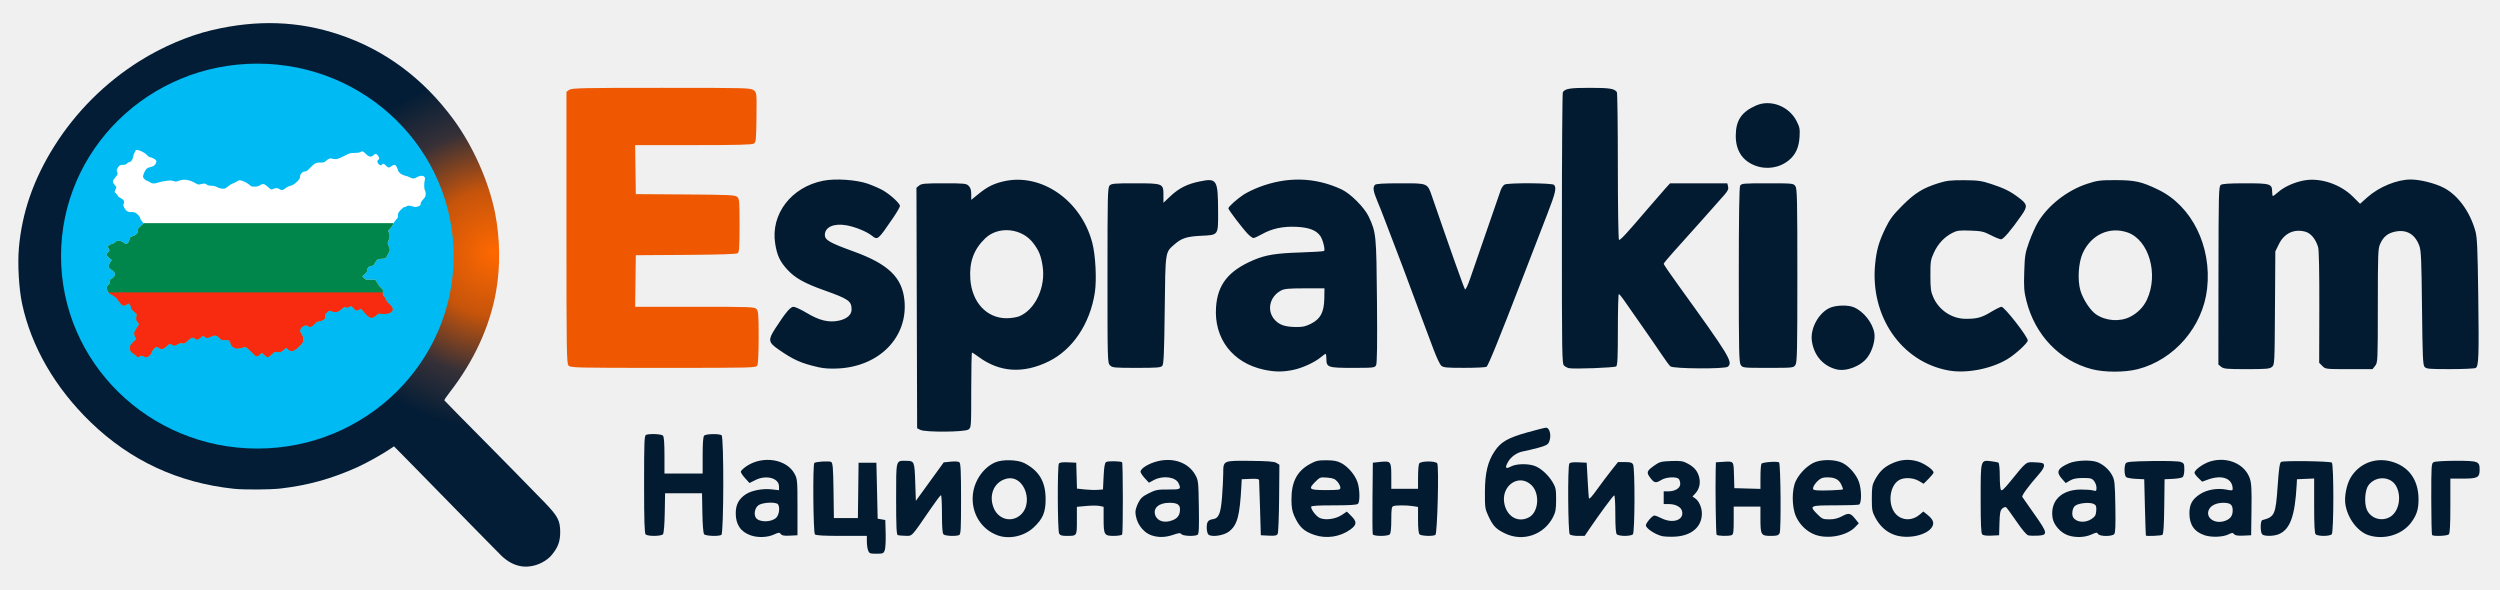
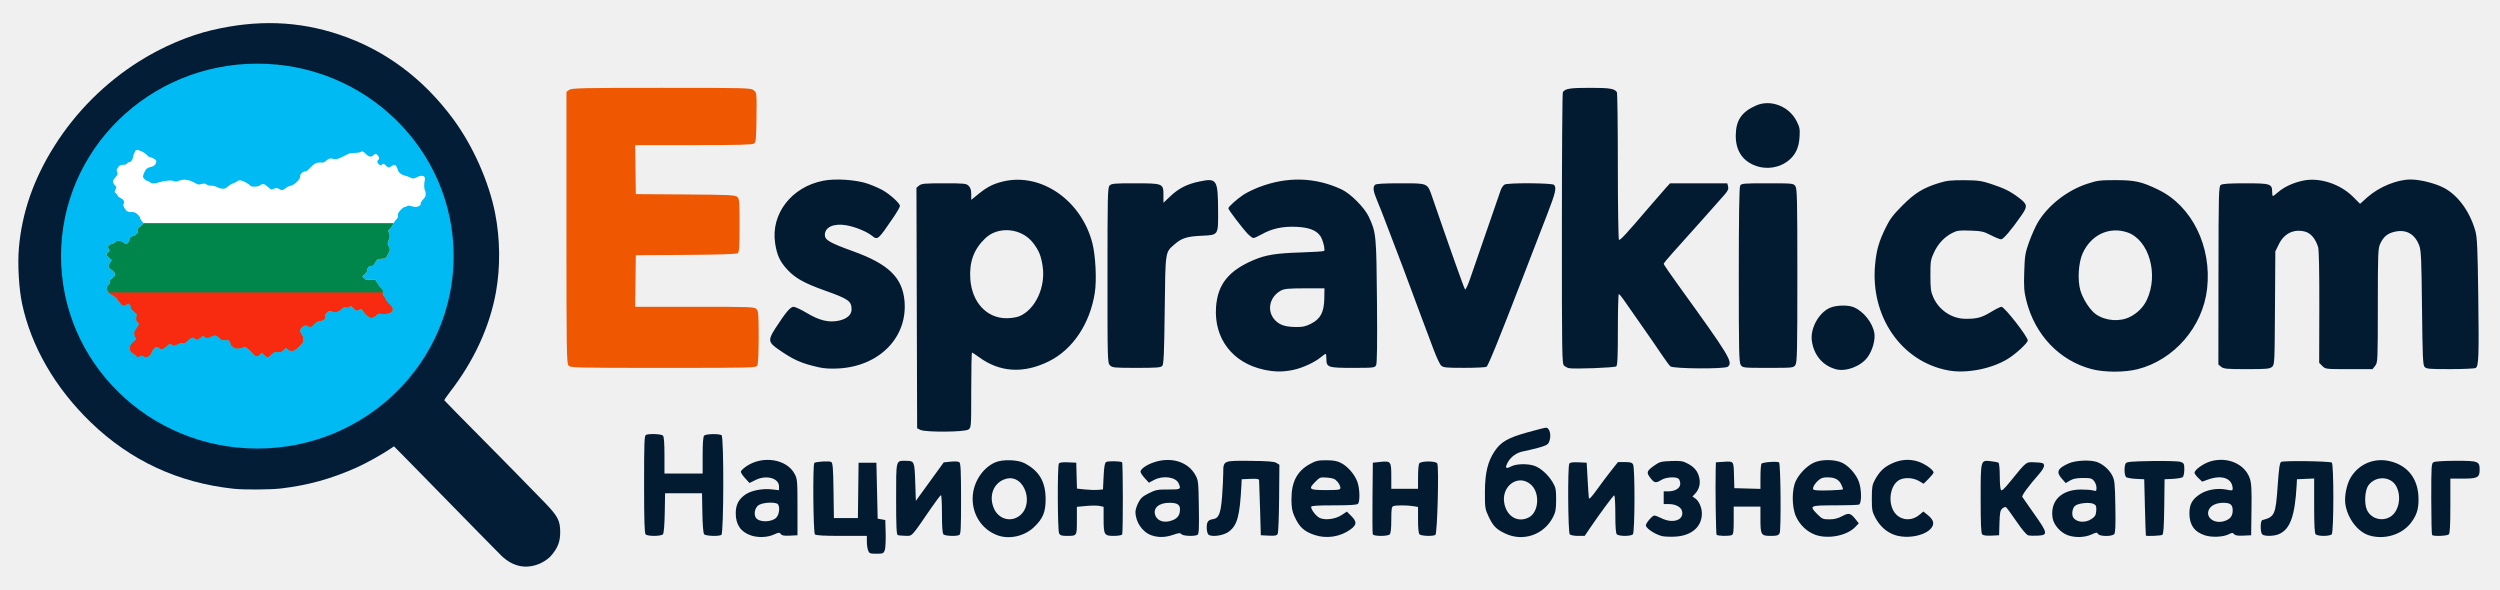
<svg xmlns="http://www.w3.org/2000/svg" width="1964" height="463" viewBox="43 94 1964 463">
  <defs>
    <clipPath id="country">
      <path d="M330.92,737.38C329.59,735.94 326.83,733.70 324.80,732.40C322.10,730.67 320.92,729.11 320.45,726.60C319.34,720.66 320.84,716.87 326.33,711.81L331.41,707.12 329.28,702.81C326.57,697.33 327.13,694.18 332.13,686.76C334.26,683.61 336.00,680.52 336.00,679.91C336.00,679.29 334.84,677.41 333.42,675.72C331.09,672.96 330.91,672.12 331.49,667.06L332.14,661.45 327.07,656.85C323.27,653.40 322.00,651.55 322.00,649.44C322.00,647.89 321.03,645.59 319.84,644.33L317.68,642.03 314.36,644.09C308.68,647.60 306.18,646.51 300.46,638.03C296.38,631.98 294.23,629.87 289.15,626.94C281.10,622.28 280.37,621.43 279.66,615.90C279.13,611.73 279.36,611.03 282.04,608.46C283.91,606.67 285.00,604.62 285.00,602.89C285.00,599.28 285.94,597.00 287.42,597.00C289.57,597.00 294.00,591.48 294.00,588.80C294.00,586.33 291.34,583.45 284.91,578.94C281.93,576.85 282.13,572.34 285.42,567.13L287.98,563.08 283.49,559.33C278.30,554.99 277.91,552.75 281.69,548.81L284.37,546.00 282.60,542.28L280.82,538.55 283.47,536.28C284.92,535.02 287.04,534.00 288.17,534.00C289.31,534.00 291.83,532.60 293.78,530.89C296.86,528.18 297.88,527.84 301.62,528.26C304.25,528.56 307.11,529.76 309.03,531.37C310.75,532.82 312.72,534.00 313.40,534.00C315.68,534.00 319.00,529.45 319.00,526.34C319.00,522.95 321.18,520.58 325.17,519.63C326.64,519.29 329.24,517.83 330.95,516.39C333.63,514.13 333.96,513.33 333.42,510.44C332.84,507.36 333.23,506.70 338.49,501.80L344.18,496.50 341.09,492.61C339.39,490.47 338.00,487.75 338.00,486.57C338.00,484.03 331.60,477.56 328.00,476.45C326.62,476.02 323.67,475.77 321.43,475.88C316.35,476.12 312.70,473.46 309.88,467.47C308.30,464.11 308.09,462.70 308.92,461.14C311.32,456.66 309.30,453.16 302.25,449.59C300.46,448.69 299.00,447.42 299.00,446.77C299.00,446.12 297.67,444.22 296.04,442.54L293.07,439.48 294.74,434.85L296.40,430.22 293.20,426.58C289.09,421.90 289.17,419.19 293.54,413.95C298.80,407.66 299.17,406.64 297.61,402.93C296.39,400.02 296.46,399.32 298.29,396.10C301.18,390.99 302.76,390.00 308.02,390.00C311.67,390.00 313.15,389.47 315.00,387.50C316.29,386.12 318.09,385.00 319.00,385.00C321.93,385.00 324.95,380.65 325.64,375.44C326.00,372.72 327.13,369.31 328.15,367.85C329.17,366.39 330.00,364.75 330.00,364.21C330.00,360.12 345.17,366.32 350.26,372.50C351.85,374.42 353.90,376.01 354.82,376.02C357.79,376.06 364.80,379.76 365.94,381.89C366.78,383.46 366.70,384.79 365.60,387.41C364.05,391.12 360.64,393.35 354.91,394.38C352.94,394.74 350.38,396.04 349.23,397.27C346.65,400.02 343.00,408.35 343.00,411.49C343.00,413.86 348.05,419.00 350.38,419.00C351.06,419.00 353.14,420.13 355.00,421.50C359.07,424.50 362.79,424.65 370.15,422.12C373.16,421.08 379.42,419.74 384.06,419.13C391.04,418.22 393.24,418.28 396.74,419.50C400.64,420.87 401.37,420.83 406.02,418.99C415.03,415.44 424.24,416.84 435.38,423.45C439.95,426.16 440.55,426.27 444.65,425.17C450.68,423.56 452.33,423.69 455.27,426.00C457.10,427.43 459.33,428.00 463.17,428.00C467.05,428.00 469.88,428.73 473.51,430.67C476.69,432.38 480.15,433.37 483.06,433.42C487.05,433.49 488.22,432.97 492.44,429.26C495.09,426.93 498.66,424.63 500.38,424.16C502.09,423.68 505.25,422.10 507.39,420.65C509.53,419.19 512.00,418.00 512.89,418.00C516.51,418.00 525.72,422.41 529.63,426.02C533.58,429.66 534.13,429.86 539.69,429.65C543.92,429.50 546.45,428.82 548.69,427.22C553.61,423.72 556.39,424.31 562.62,430.20C568.00,435.29 568.18,435.37 571.31,434.10C577.05,431.76 578.82,431.73 582.32,433.89C586.94,436.74 588.47,436.57 593.33,432.62C595.62,430.75 599.08,428.90 601.00,428.51C605.82,427.51 610.02,424.79 614.88,419.52C618.13,415.99 619.00,414.28 619.00,411.42C619.00,406.91 623.70,402.00 628.03,402.00C630.21,402.00 632.15,400.57 636.67,395.61C644.09,387.48 647.78,385.54 655.15,385.86C660.14,386.08 661.19,385.77 664.15,383.20C669.88,378.23 671.64,377.64 676.67,379.05C682.32,380.63 686.43,379.50 698.00,373.18C706.05,368.78 706.94,368.53 714.70,368.41C720.53,368.33 723.65,367.81 725.46,366.62C728.54,364.60 729.90,365.19 735.45,370.92C740.25,375.87 744.35,376.39 748.00,372.50C751.22,369.08 753.22,369.36 756.29,373.66C758.87,377.29 758.77,379.79 755.99,381.50C754.22,382.60 754.94,386.60 757.31,388.83C760.04,391.39 761.31,391.54 763.00,389.50C764.91,387.19 766.66,387.68 770.14,391.50C773.92,395.66 775.26,395.80 779.59,392.50C784.25,388.94 786.59,389.26 788.84,393.75C789.87,395.81 791.00,398.69 791.35,400.14C792.34,404.26 798.13,408.68 804.20,409.94C807.12,410.54 810.86,411.93 812.51,413.01C816.53,415.66 819.46,415.51 824.84,412.35C832.59,407.81 839.92,410.03 838.49,416.48C836.87,423.75 836.84,432.79 838.42,435.85C840.27,439.43 840.48,445.22 838.86,448.32C838.23,449.52 836.20,452.19 834.36,454.25C832.21,456.65 831.00,459.03 831.00,460.85C831.00,463.20 830.31,464.01 827.05,465.48C824.88,466.46 822.08,467.00 820.80,466.68C819.54,466.37 816.39,465.56 813.81,464.90C809.77,463.86 808.77,463.92 806.60,465.35C805.21,466.26 803.21,467.00 802.16,467.00C801.07,467.00 798.22,469.37 795.58,472.46C791.51,477.23 790.94,478.43 791.15,481.97C791.36,485.41 790.86,486.57 787.81,489.76C785.84,491.82 783.71,495.15 783.07,497.17C782.43,499.18 780.06,502.92 777.82,505.47L773.74,510.10 775.53,514.07C777.42,518.25 777.02,522.07 773.93,529.63C772.81,532.38 772.92,533.38 774.83,537.82C776.02,540.60 777.00,543.57 777.00,544.42C777.00,546.77 771.19,558.33 769.29,559.75C768.37,560.44 765.08,561.00 761.98,561.00C755.76,561.00 753.81,562.35 750.48,569.00C748.39,573.17 747.34,573.96 743.92,573.98C740.45,574.01 737.00,577.87 737.00,581.74C737.00,584.10 735.97,585.83 732.77,588.88L728.53,592.90 731.52,596.03C734.39,599.05 734.78,599.16 742.00,598.95C746.12,598.83 750.06,598.79 750.74,598.87C751.42,598.94 753.28,601.59 754.89,604.75C756.49,607.91 759.45,611.95 761.47,613.73C764.99,616.82 765.12,617.15 764.52,621.82C764.03,625.70 764.25,626.96 765.61,628.09C766.55,628.86 768.33,631.78 769.57,634.56C770.80,637.35 773.46,641.08 775.48,642.85C782.97,649.42 783.90,654.72 778.23,658.47C774.30,661.07 765.46,662.10 760.00,660.59C757.99,660.04 756.54,660.70 752.64,663.95C744.25,670.94 741.55,669.99 729.86,655.89L726.21,651.50 723.20,653.25C718.76,655.83 717.17,655.45 713.03,650.78L709.29,646.57 705.26,648.38C702.01,649.85 700.81,649.97 699.05,649.03C697.11,647.99 696.32,648.36 692.05,652.36C686.55,657.50 681.47,659.04 676.56,657.06C670.82,654.75 670.30,654.80 666.54,658.10C663.42,660.84 662.90,661.85 663.29,664.43C664.13,669.96 660.75,673.06 652.35,674.45C649.08,675.00 647.24,676.19 643.72,680.07C639.06,685.21 636.71,686.00 633.44,683.53C630.05,680.97 625.73,681.65 622.20,685.30C618.18,689.44 618.05,693.17 621.75,698.52C623.86,701.57 624.50,703.67 624.50,707.53C624.50,712.21 624.11,713.01 619.00,718.81C613.62,724.92 607.37,729.00 603.37,729.00C602.27,729.00 600.08,727.65 598.50,726.00C596.92,724.35 595.20,723.00 594.67,723.00C594.15,723.00 591.72,724.85 589.26,727.11C585.20,730.86 584.47,731.17 581.15,730.53C574.95,729.34 573.83,729.74 568.86,734.95C566.21,737.73 563.26,740.00 562.31,740.00C561.36,740.00 558.65,738.11 556.29,735.80L552.01,731.60 548.76,734.65C543.06,740.00 542.64,739.89 533.76,730.49C529.33,725.80 524.75,721.73 523.59,721.43C522.43,721.14 519.81,721.60 517.77,722.45C515.73,723.30 511.90,724.00 509.26,724.00C505.37,724.00 503.74,723.41 500.73,720.93C498.16,718.81 497.00,717.04 497.00,715.24C497.00,713.80 496.06,711.62 494.90,710.40C493.08,708.45 492.11,708.24 487.41,708.72C482.06,709.27 481.95,709.23 476.94,704.54C471.23,699.20 470.24,699.10 461.26,703.07L456.03,705.38 452.12,703.19L448.20,700.99 444.01,704.49C439.17,708.54 437.77,708.75 434.27,706.00C430.35,702.92 428.16,703.54 421.86,709.55C416.39,714.77 415.83,715.06 412.38,714.41C409.42,713.86 407.70,714.27 403.46,716.57C397.97,719.54 396.92,719.47 391.81,715.80C390.38,714.77 389.31,715.37 384.62,719.80C378.50,725.59 375.28,726.34 371.00,723.00C369.62,721.92 367.76,721.03 366.87,721.02C364.49,720.99 358.00,728.58 358.00,731.40C358.00,734.35 351.86,740.01 348.72,739.97C347.50,739.95 345.63,739.28 344.56,738.47C342.06,736.58 338.58,736.59 337.00,738.50C335.22,740.65 333.69,740.37 330.92,737.38Z" />
    </clipPath>
    <radialGradient id="rim" gradientUnits="userSpaceOnUse" cx="960" cy="550" r="320">
      <stop stop-color="#ff6800" />
      <stop offset=".36" stop-color="#c6540b" />
      <stop offset=".7" stop-color="#363037" />
      <stop offset="1" stop-color="#031d36" />
    </radialGradient>
  </defs>
  <g transform="translate(2 55) scale(.447 .432)">
-     <path fill="url(#rim)" d="M1007.35,1119.97C994.91,1117.74 983.68,1111.51 973.00,1100.92C969.42,1097.38 951.20,1078.27 932.50,1058.46C913.80,1038.65 883.88,1007.03 866.00,988.18C848.12,969.33 827.69,947.74 820.58,940.21C813.48,932.67 802.37,920.97 795.89,914.21L784.11,901.92 779.31,905.35C764.96,915.59 735.59,932.59 719.07,940.21C673.70,961.16 633.20,972.77 585.00,978.64C567.32,980.79 520.64,981.08 503.00,979.15C404.97,968.43 320.94,928.03 251.00,858.02C188.61,795.57 146.65,720.52 130.55,642.60C124.96,615.55 122.47,570.86 124.90,541.50C130.29,476.65 150.80,415.73 187.53,355.50C225.39,293.41 276.75,240.44 337.00,201.34C376.78,175.52 423.11,155.05 464.47,145.01C543.90,125.74 615.94,128.35 687.57,153.09C768.03,180.88 835.55,232.73 888.79,307.60C923.05,355.78 951.04,421.04 961.90,478.05C970.70,524.32 971.27,575.36 963.48,620.77C952.63,684.03 924.61,747.08 882.36,803.32C876.26,811.44 872.27,817.63 872.68,818.32C873.36,819.44 904.74,852.44 956.01,905.96C981.01,932.06 1019.52,972.70 1047.78,1002.81C1072.04,1028.66 1076.26,1036.82 1076.27,1058.00C1076.27,1072.20 1073.37,1082.37 1066.34,1092.75C1060.20,1101.82 1056.76,1105.30 1048.63,1110.67C1036.31,1118.80 1020.57,1122.35 1007.35,1119.97Z" />
+     <path fill="#031d36" d="M1007.35,1119.97C994.91,1117.74 983.68,1111.51 973.00,1100.92C969.42,1097.38 951.20,1078.27 932.50,1058.46C913.80,1038.65 883.88,1007.03 866.00,988.18C848.12,969.33 827.69,947.74 820.58,940.21C813.48,932.67 802.37,920.97 795.89,914.21L784.11,901.92 779.31,905.35C764.96,915.59 735.59,932.59 719.07,940.21C673.70,961.16 633.20,972.77 585.00,978.64C567.32,980.79 520.64,981.08 503.00,979.15C404.97,968.43 320.94,928.03 251.00,858.02C188.61,795.57 146.65,720.52 130.55,642.60C124.96,615.55 122.47,570.86 124.90,541.50C130.29,476.65 150.80,415.73 187.53,355.50C225.39,293.41 276.75,240.44 337.00,201.34C376.78,175.52 423.11,155.05 464.47,145.01C543.90,125.74 615.94,128.35 687.57,153.09C768.03,180.88 835.55,232.73 888.79,307.60C923.05,355.78 951.04,421.04 961.90,478.05C970.70,524.32 971.27,575.36 963.48,620.77C952.63,684.03 924.61,747.08 882.36,803.32C876.26,811.44 872.27,817.63 872.68,818.32C873.36,819.44 904.74,852.44 956.01,905.96C981.01,932.06 1019.52,972.70 1047.78,1002.81C1072.04,1028.66 1076.26,1036.82 1076.27,1058.00C1076.27,1072.20 1073.37,1082.37 1066.34,1092.75C1060.20,1101.82 1056.76,1105.30 1048.63,1110.67C1036.31,1118.80 1020.57,1122.35 1007.35,1119.97Z" />
    <ellipse cx="544" cy="556" rx="345" ry="350" fill="#00baf3" />
    <g clip-path="url(#country)">
      <path fill="#fff" d="M250 320h610v450H250z" />
      <path fill="#00864b" d="M250 496h610v274H250z" />
      <path fill="#f82b10" d="M250 622h610v148H250z" />
    </g>
  </g>
  <path fill="#ef5700" fill-rule="evenodd" d="M489.65,381.17C488.14,379.49 488.00,370.53 488.00,272.73L488.00,166.11 490.22,164.56C492.18,163.18 500.72,163.00 562.61,163.00C630.27,163.00 632.86,163.07 635.14,164.92C637.49,166.82 637.50,166.94 637.29,186.15C637.10,203.15 636.87,205.62 635.35,206.74C634.01,207.71 623.13,208.00 587.79,208.00L541.96,208.00 542.23,227.25L542.50,246.50 581.43,246.76C615.91,246.99 620.58,247.21 622.18,248.67C623.83,250.15 624.00,252.28 624.00,271.03C624.00,287.12 623.70,292.00 622.66,292.87C621.74,293.63 608.97,294.06 581.91,294.24L542.50,294.50 542.23,314.75L541.96,335.00 588.82,335.00C632.96,335.00 635.79,335.11 637.35,336.83C638.77,338.40 639.00,341.47 639.00,358.89C639.00,370.93 638.58,379.92 637.96,381.07C636.96,382.95 635.08,383.00 564.12,383.00C494.85,383.00 491.23,382.91 489.65,381.17Z" />
  <path fill="#031b31" fill-rule="evenodd" d="M766.00,431.71L763.50,430.44 763.23,335.97L762.96,241.50 765.09,239.75C766.94,238.23 769.53,238.00 784.61,238.00C800.67,238.00 802.15,238.15 804.00,240.00C805.41,241.41 806.00,243.33 806.00,246.51L806.00,251.02 811.54,246.51C818.56,240.80 823.33,238.37 831.22,236.51C860.85,229.52 892.33,251.24 901.10,284.71C903.69,294.58 904.66,313.87 903.09,323.94C899.26,348.41 885.72,368.62 866.94,377.88C847.02,387.70 828.43,386.56 812.01,374.51C809.38,372.58 806.95,371.00 806.62,371.00C806.28,371.00 806.00,384.25 806.00,400.44C806.00,429.74 805.99,429.89 803.78,431.44C800.86,433.48 769.94,433.70 766.00,431.71ZM843.78,342.45C856.36,337.22 864.62,319.44 862.08,303.06C860.79,294.73 859.18,290.82 854.62,284.86C845.67,273.15 827.27,271.36 817.02,281.21C808.00,289.88 804.36,299.79 805.28,313.20C806.52,331.44 818.12,344.00 833.73,344.00C837.21,344.00 841.74,343.30 843.78,342.45ZM1036.00,384.44C1011.27,379.11 996.58,359.92 998.32,335.23C999.58,317.35 1008.21,306.60 1028.00,298.22C1037.39,294.25 1045.63,292.92 1064.50,292.34C1074.40,292.03 1082.81,291.49 1083.20,291.14C1084.24,290.19 1082.21,282.18 1080.22,279.37C1077.03,274.84 1071.33,272.67 1061.45,272.20C1050.81,271.70 1042.24,273.55 1034.27,278.04C1031.39,279.67 1028.44,281.00 1027.71,281.00C1026.99,281.00 1024.99,279.54 1023.27,277.75C1019.08,273.39 1008.00,258.82 1008.00,257.68C1008.00,256.42 1014.59,250.48 1019.90,246.95C1022.32,245.35 1027.72,242.71 1031.91,241.09C1054.11,232.54 1076.12,233.11 1096.92,242.78C1103.99,246.07 1114.96,257.08 1118.31,264.26C1124.12,276.72 1124.29,278.46 1124.75,330.66C1125.04,364.97 1124.84,379.42 1124.05,380.91C1122.98,382.91 1122.15,383.00 1105.62,383.00C1086.08,383.00 1085.00,382.62 1085.00,375.67C1085.00,373.65 1084.73,372.00 1084.39,372.00C1084.06,372.00 1082.42,373.15 1080.75,374.56C1075.96,378.59 1066.36,383.03 1059.12,384.56C1050.95,386.29 1044.45,386.26 1036.00,384.44ZM1073.05,348.25C1080.45,344.49 1083.21,339.15 1083.38,328.26L1083.50,320.50 1068.00,320.52C1055.32,320.54 1051.92,320.86 1049.34,322.25C1040.01,327.29 1037.87,338.72 1044.94,345.79C1048.59,349.43 1052.81,350.77 1061.07,350.90C1066.39,350.98 1068.67,350.48 1073.05,348.25ZM1573.76,385.03C1536.65,378.27 1511.98,342.40 1516.13,301.24C1517.25,290.13 1519.14,283.63 1524.33,273.00C1527.69,266.11 1530.18,262.80 1537.49,255.48C1547.33,245.62 1553.72,241.68 1566.00,237.84C1572.26,235.89 1575.56,235.51 1586.00,235.57C1596.87,235.64 1599.61,236.01 1607.00,238.44C1617.45,241.87 1622.00,244.11 1628.67,249.09C1635.89,254.47 1636.12,255.95 1630.94,263.38C1622.96,274.83 1616.84,282.00 1615.05,282.00C1614.08,282.00 1610.45,280.54 1606.98,278.75C1601.36,275.85 1599.63,275.46 1590.83,275.16C1582.25,274.86 1580.42,275.09 1576.74,276.99C1570.44,280.23 1565.51,285.50 1562.33,292.37C1559.71,298.04 1559.50,299.41 1559.52,310.50C1559.54,320.91 1559.86,323.20 1561.89,327.74C1566.35,337.70 1576.39,344.38 1587.00,344.45C1596.12,344.52 1599.72,343.55 1607.28,338.99C1610.92,336.79 1614.55,335.00 1615.35,335.00C1617.70,335.00 1636.00,358.45 1636.00,361.45C1636.00,363.46 1626.49,372.21 1620.09,376.09C1607.34,383.82 1587.78,387.59 1573.76,385.03ZM1686.32,384.01C1660.92,377.35 1641.64,357.15 1634.88,330.11C1633.10,322.96 1632.85,319.62 1633.24,307.61C1633.65,294.66 1633.98,292.71 1637.14,283.89C1639.04,278.60 1642.14,271.69 1644.04,268.52C1652.01,255.26 1667.07,243.51 1682.65,238.40C1690.66,235.78 1692.78,235.50 1705.00,235.51C1720.28,235.53 1725.36,236.66 1738.50,243.00C1764.96,255.75 1780.68,287.62 1776.90,320.85C1773.51,350.72 1751.10,376.68 1722.38,384.03C1712.20,386.63 1696.30,386.62 1686.32,384.01ZM1716.50,342.86C1722.28,339.92 1726.91,335.21 1729.56,329.59C1739.02,309.51 1731.19,282.34 1714.29,276.58C1700.13,271.76 1685.87,278.36 1679.22,292.80C1675.82,300.18 1674.95,313.89 1677.36,322.18C1679.37,329.09 1685.09,337.84 1689.63,340.95C1697.28,346.19 1708.40,346.99 1716.50,342.86ZM1485.50,384.12C1475.04,381.39 1467.93,373.07 1466.38,361.74C1465.05,352.05 1471.68,339.87 1480.44,335.89C1485.31,333.68 1494.68,333.42 1499.35,335.37C1507.00,338.57 1514.18,347.63 1515.49,355.71C1516.35,361.06 1514.05,369.25 1510.20,374.56C1505.05,381.66 1493.40,386.17 1485.50,384.12ZM686.11,382.52C672.28,379.38 666.22,376.67 654.25,368.28C646.54,362.88 646.28,360.96 652.05,352.05C660.13,339.54 663.95,335.00 666.37,335.00C667.64,335.00 672.31,337.18 676.76,339.85C686.66,345.80 694.13,347.59 702.02,345.90C708.34,344.55 712.00,341.33 712.00,337.13C712.00,330.52 709.73,328.92 690.62,322.11C674.69,316.44 667.46,312.35 661.24,305.50C655.62,299.31 653.40,294.45 651.96,285.21C648.38,262.14 664.68,240.90 689.76,235.97C699.41,234.07 715.84,235.20 724.89,238.38C728.96,239.81 734.33,242.18 736.83,243.64C742.65,247.05 750.00,253.81 750.00,255.76C750.00,256.58 747.71,260.62 744.90,264.74C732.52,282.90 732.60,282.84 727.69,278.97C723.70,275.83 714.88,272.25 708.13,271.02C698.14,269.21 691.00,272.36 691.00,278.57C691.00,282.56 694.80,284.74 713.55,291.53C740.85,301.41 751.77,311.92 753.54,330.00C756.35,358.71 734.10,381.69 701.78,383.46C695.55,383.81 690.40,383.50 686.11,382.52ZM1275.50,383.22C1274.40,382.98 1272.71,382.10 1271.75,381.24C1270.10,379.78 1270.00,373.39 1270.02,273.60C1270.02,215.24 1270.36,167.00 1270.77,166.40C1272.64,163.60 1276.38,163.00 1292.00,163.00C1307.62,163.00 1311.36,163.60 1313.23,166.40C1313.64,167.00 1313.98,193.24 1313.98,224.69C1313.99,256.15 1314.39,282.12 1314.87,282.42C1315.78,282.98 1320.56,277.80 1337.90,257.50C1343.53,250.90 1349.69,243.81 1351.58,241.75L1355.02,238.00 1377.49,238.00L1399.96,238.00 1400.59,240.50C1401.07,242.41 1400.46,243.86 1397.97,246.75C1393.14,252.33 1366.64,282.05 1357.75,291.85C1353.49,296.55 1350.00,300.80 1350.00,301.28C1350.00,301.77 1355.25,309.44 1361.68,318.33C1401.80,373.89 1404.64,378.57 1400.38,382.10C1398.09,384.00 1357.61,383.75 1355.28,381.82C1354.41,381.10 1351.16,376.68 1348.04,372.00C1344.93,367.33 1337.69,356.82 1331.94,348.66C1326.20,340.49 1320.15,331.84 1318.50,329.42C1316.85,327.01 1315.16,325.03 1314.75,325.02C1314.34,325.01 1314.00,337.54 1314.00,352.88C1314.00,374.36 1313.71,381.00 1312.72,381.82C1311.45,382.87 1279.54,384.07 1275.50,383.22ZM1787.99,382.19L1785.76,380.38 1785.83,310.46C1785.91,245.29 1786.03,240.45 1787.65,239.27C1788.89,238.36 1794.35,238.00 1807.04,238.00C1826.73,238.00 1828.00,238.42 1828.00,244.83C1828.00,246.57 1828.28,248.00 1828.62,248.00C1828.96,248.00 1830.85,246.58 1832.82,244.85C1837.52,240.73 1845.42,237.17 1853.03,235.76C1865.79,233.38 1881.63,238.67 1891.59,248.63L1897.06,254.11 1902.78,249.00C1911.99,240.78 1926.17,234.98 1936.96,235.02C1943.82,235.04 1954.58,237.61 1961.61,240.91C1973.22,246.34 1983.20,259.61 1987.65,275.50C1989.06,280.54 1989.42,288.71 1989.92,326.50C1990.54,373.97 1990.27,381.58 1987.94,383.06C1987.15,383.56 1978.13,383.98 1967.90,383.98C1951.44,384.00 1949.13,383.80 1947.76,382.25C1946.42,380.74 1946.14,374.38 1945.73,336.00C1945.32,297.72 1945.02,290.87 1943.59,287.01C1940.19,277.85 1933.42,274.00 1924.32,276.04C1918.66,277.31 1915.44,279.98 1912.89,285.50C1911.18,289.20 1911.04,292.88 1911.02,334.12C1911.00,377.72 1910.95,378.79 1908.93,381.37L1906.85,384.00 1888.38,384.00C1870.04,384.00 1869.89,383.98 1867.42,381.51L1864.94,379.03 1865.05,335.26C1865.12,307.02 1864.78,290.29 1864.10,288.08C1862.12,281.67 1858.36,277.17 1854.00,276.00C1845.19,273.63 1837.48,277.28 1833.30,285.80L1830.50,291.50 1830.22,336.00C1829.95,379.70 1829.91,380.53 1827.86,382.25C1826.05,383.77 1823.47,384.00 1808.00,384.00C1792.34,384.00 1789.96,383.78 1787.99,382.19ZM915.02,381.02C913.08,379.08 913.03,377.52 913.04,310.32C913.04,248.13 913.19,241.44 914.67,239.81C916.14,238.19 918.23,238.00 934.43,238.00C956.64,238.00 957.00,238.15 957.00,247.20L957.00,253.29 962.33,248.25C969.07,241.87 975.55,238.59 985.38,236.56C999.05,233.73 999.84,235.00 999.94,260.03C1000.02,279.04 1000.34,278.58 986.79,279.22C975.39,279.75 971.25,281.08 965.63,286.02C958.31,292.45 958.56,290.76 958.00,337.60C957.60,371.25 957.22,380.03 956.13,381.35C954.94,382.78 952.21,383.00 935.88,383.00C918.38,383.00 916.85,382.85 915.02,381.02ZM1175.24,381.25C1174.15,380.29 1171.44,374.55 1169.20,368.50C1166.97,362.45 1162.58,350.75 1159.44,342.50C1156.31,334.25 1152.03,322.77 1149.95,317.00C1147.86,311.23 1142.94,298.18 1139.01,288.00C1135.08,277.82 1131.04,267.25 1130.03,264.50C1129.02,261.75 1126.80,256.18 1125.09,252.11C1121.76,244.16 1121.31,241.09 1123.20,239.20C1124.05,238.35 1129.91,238.00 1143.20,238.00C1165.21,238.00 1164.31,237.60 1168.27,249.11C1181.99,289.01 1193.22,320.62 1193.91,321.31C1194.38,321.78 1196.12,318.19 1197.78,313.33C1203.36,296.98 1220.80,246.53 1222.01,243.23C1222.67,241.43 1224.03,239.52 1225.04,238.98C1227.78,237.51 1262.31,237.71 1263.80,239.20C1265.99,241.39 1265.06,245.42 1258.42,262.54C1254.80,271.87 1246.29,293.90 1239.50,311.50C1220.35,361.15 1212.17,381.28 1210.78,382.16C1210.07,382.60 1202.24,382.98 1193.36,382.98C1179.40,383.00 1176.95,382.76 1175.24,381.25ZM1410.56,380.78C1409.18,378.82 1409.00,370.45 1409.00,310.21C1409.00,265.01 1409.35,241.21 1410.04,239.93C1411.01,238.12 1412.33,238.00 1431.48,238.00C1451.43,238.00 1451.92,238.05 1453.44,240.22C1454.82,242.18 1455.00,250.52 1455.00,310.50C1455.00,370.48 1454.82,378.82 1453.44,380.78C1451.92,382.95 1451.42,383.00 1432.00,383.00C1412.58,383.00 1412.08,382.95 1410.56,380.78ZM1421.59,223.99C1411.70,220.13 1406.54,212.04 1406.61,200.50C1406.67,188.58 1411.16,181.91 1422.48,176.91C1433.88,171.86 1448.33,177.35 1454.33,189.00C1456.83,193.86 1457.11,195.31 1456.74,201.50C1456.24,209.84 1453.65,215.49 1448.34,219.88C1440.94,225.97 1430.70,227.55 1421.59,223.99Z" />
  <path fill="#031b31" fill-rule="evenodd" d="M724.98,526.43C724.44,525.02 724.00,521.87 724.00,519.43L724.00,515.00 704.20,515.00C690.13,515.00 684.05,514.65 683.20,513.80C681.85,512.45 681.41,458.48 682.75,457.66C684.53,456.57 694.62,456.01 696.00,456.93C697.24,457.75 697.55,461.66 697.81,479.46L698.11,501.00 707.54,501.00L716.96,501.00 717.23,479.25L717.50,457.50 724.50,457.50L731.50,457.50 732.00,479.49L732.50,501.48 735.50,502.00L738.50,502.52 738.78,513.11C738.94,518.93 738.61,524.89 738.06,526.35C737.13,528.78 736.58,529.00 731.50,529.00C726.46,529.00 725.86,528.76 724.98,526.43ZM632.66,514.54C624.81,511.75 621.00,506.07 621.00,497.20C621.00,490.46 623.33,486.04 628.84,482.33C633.31,479.32 642.08,477.64 649.18,478.44L655.00,479.10 655.00,476.20C655.00,469.60 645.02,466.85 636.50,471.11L631.80,473.45 628.40,469.74C626.53,467.70 625.00,465.39 625.00,464.61C625.00,463.83 627.07,461.82 629.60,460.14C642.43,451.64 661.04,454.66 667.23,466.25C669.39,470.30 669.50,471.54 669.50,492.50L669.50,514.50 663.53,514.81C659.00,515.04 657.28,514.73 656.41,513.55C655.38,512.14 654.82,512.18 650.88,513.97C645.77,516.29 638.22,516.52 632.66,514.54ZM652.74,500.78C655.53,498.16 655.99,490.59 653.42,489.61C649.67,488.17 641.27,489.00 638.63,491.07C635.98,493.16 635.06,497.97 636.79,500.70C639.16,504.43 648.80,504.47 652.74,500.78ZM826.88,514.62C813.74,509.92 805.80,496.89 807.29,482.46C808.41,471.58 815.59,461.26 824.81,457.24C830.55,454.74 842.45,455.06 847.80,457.85C859.38,463.89 864.39,472.36 864.44,486.00C864.49,496.37 862.30,501.57 855.08,508.33C847.68,515.25 835.97,517.87 826.88,514.62ZM842.70,500.04C856.36,491.71 848.37,466.09 833.39,470.14C823.64,472.77 819.34,483.54 823.96,493.73C827.41,501.31 835.91,504.18 842.70,500.04ZM947.50,514.50C940.39,511.99 935.02,504.02 935.01,495.96C935.00,494.57 936.01,491.42 937.25,488.96C939.07,485.35 940.64,483.93 945.50,481.50C950.90,478.80 952.42,478.50 960.75,478.55C970.62,478.60 971.03,478.35 968.89,473.66C966.61,468.65 956.59,467.33 949.53,471.11L945.59,473.22 942.30,469.63C940.48,467.65 939.00,465.37 939.00,464.57C939.00,462.01 945.46,458.05 952.42,456.34C964.94,453.25 976.63,457.48 982.00,467.04C984.41,471.34 984.51,472.26 984.82,492.40C985.08,508.92 984.87,513.47 983.82,514.13C981.66,515.50 972.37,515.15 971.13,513.65C970.19,512.53 969.13,512.61 964.75,514.12C958.46,516.29 952.92,516.41 947.50,514.50ZM964.45,502.58C968.34,500.96 970.00,498.42 970.00,494.10C970.00,490.36 967.76,489.00 961.61,489.00C953.35,489.00 948.62,493.18 950.58,498.76C952.29,503.60 958.15,505.22 964.45,502.58ZM1075.50,514.20C1067.17,511.32 1063.71,508.04 1059.76,499.30C1058.14,495.70 1057.59,492.50 1057.56,486.50C1057.49,472.63 1061.93,464.10 1072.14,458.50C1076.74,455.97 1078.56,455.56 1085.00,455.58C1090.71,455.60 1093.49,456.12 1096.64,457.77C1101.98,460.55 1107.47,467.00 1109.45,472.79C1111.29,478.21 1111.50,488.10 1109.80,489.80C1108.96,490.64 1103.31,491.00 1090.80,491.00C1078.22,491.00 1073.00,491.33 1073.00,492.13C1073.00,494.56 1077.17,499.83 1080.02,501.01C1084.50,502.86 1092.24,501.77 1097.03,498.60L1101.10,495.90 1104.55,499.35C1109.13,503.93 1108.98,506.28 1103.84,510.00C1095.79,515.83 1084.88,517.45 1075.50,514.20ZM1096.00,477.06C1096.00,475.99 1094.95,473.89 1093.67,472.40C1091.78,470.21 1090.27,469.60 1085.69,469.22C1080.30,468.78 1079.89,468.91 1076.52,472.28C1070.48,478.32 1071.29,479.00 1084.50,479.00C1095.22,479.00 1096.00,478.87 1096.00,477.06ZM1225.50,513.13C1218.24,509.66 1215.97,507.31 1212.31,499.50C1209.67,493.87 1209.50,492.71 1209.55,480.50C1209.60,465.50 1211.73,456.63 1217.24,448.38C1222.07,441.15 1227.67,437.94 1242.85,433.69C1250.11,431.66 1256.70,430.00 1257.49,430.00C1260.63,430.00 1262.02,436.66 1259.87,441.38C1258.97,443.36 1257.23,444.25 1251.12,445.87C1246.93,446.98 1241.80,448.19 1239.73,448.56C1234.61,449.47 1229.91,452.81 1227.52,457.22C1225.08,461.75 1225.83,462.66 1230.16,460.41C1234.20,458.32 1242.98,458.08 1248.38,459.92C1253.32,461.60 1259.35,467.03 1262.81,472.92C1265.20,476.98 1265.50,478.52 1265.49,486.50C1265.48,493.99 1265.08,496.29 1263.09,500.19C1255.98,514.16 1239.52,519.83 1225.50,513.13ZM1244.03,500.48C1251.85,496.44 1252.97,481.51 1245.95,474.95C1235.98,465.64 1221.72,475.91 1224.91,490.10C1227.17,500.13 1235.72,504.78 1244.03,500.48ZM1348.50,515.13C1342.91,513.67 1336.00,509.00 1336.00,506.67C1336.00,504.90 1341.07,499.00 1342.59,499.00C1343.41,499.00 1345.87,499.91 1348.06,501.03C1357.16,505.67 1366.19,502.60 1364.41,495.49C1363.60,492.27 1359.31,490.00 1354.05,490.00L1350.00,490.00 1350.00,485.00L1350.00,480.00 1353.55,480.00C1358.97,480.00 1363.00,477.52 1363.00,474.17C1363.00,472.65 1362.46,470.86 1361.80,470.20C1359.89,468.29 1351.91,468.76 1348.23,471.00C1343.72,473.75 1342.66,473.55 1339.46,469.36C1336.20,465.09 1336.59,463.99 1342.93,459.50C1346.72,456.82 1348.09,456.47 1355.83,456.18C1363.40,455.90 1365.06,456.16 1368.92,458.22C1374.17,461.02 1376.83,464.30 1377.98,469.40C1379.00,473.93 1377.83,478.49 1374.83,481.68L1372.61,484.04 1374.91,485.65C1377.76,487.65 1380.00,492.82 1380.00,497.40C1380.00,508.02 1371.70,515.05 1358.50,515.61C1354.65,515.78 1350.15,515.56 1348.50,515.13ZM1469.17,514.16C1462.59,511.81 1456.85,506.35 1453.86,499.61C1450.59,492.23 1450.55,478.43 1453.78,471.87C1456.62,466.10 1461.84,460.66 1467.31,457.76C1473.13,454.67 1484.70,454.68 1490.64,457.77C1495.97,460.55 1501.47,467.00 1503.45,472.79C1505.56,479.01 1505.55,489.58 1503.42,490.39C1502.55,490.73 1494.00,491.00 1484.42,491.00C1464.54,491.00 1464.03,491.27 1470.88,498.12C1474.43,501.66 1475.23,502.00 1480.14,502.00C1483.98,502.00 1486.88,501.27 1490.28,499.46C1495.60,496.63 1496.83,496.97 1501.09,502.38L1503.25,505.13 1500.51,507.99C1493.94,514.84 1479.22,517.74 1469.17,514.16ZM1490.84,478.44C1491.02,478.29 1490.44,476.61 1489.54,474.72C1487.59,470.61 1484.47,469.00 1478.47,469.00C1475.01,469.00 1473.39,469.60 1471.09,471.75C1469.48,473.26 1467.87,475.48 1467.53,476.69C1466.98,478.62 1467.34,478.92 1470.70,479.24C1474.46,479.61 1490.19,478.98 1490.84,478.44ZM1531.18,514.16C1524.83,511.89 1519.78,507.30 1516.16,500.50C1513.79,496.05 1513.50,494.41 1513.50,485.50C1513.50,477.11 1513.85,474.84 1515.70,471.38C1519.20,464.85 1522.70,461.30 1528.36,458.53C1535.50,455.03 1542.25,454.35 1549.33,456.41C1554.71,457.97 1562.00,463.04 1562.00,465.22C1562.00,465.78 1560.24,467.99 1558.10,470.14L1554.19,474.04 1550.44,471.83C1545.76,469.07 1538.38,468.87 1534.53,471.39C1526.88,476.40 1525.92,491.72 1532.84,498.34C1537.82,503.12 1545.29,503.15 1550.92,498.42L1553.98,495.84 1556.90,498.17C1561.55,501.88 1562.71,504.64 1560.95,507.77C1557.14,514.56 1541.64,517.89 1531.18,514.16ZM1667.50,514.50C1661.70,512.45 1656.32,506.30 1655.49,500.80C1653.52,487.62 1662.25,478.76 1677.41,478.58C1681.31,478.54 1685.74,478.85 1687.25,479.27C1689.80,479.98 1690.00,479.82 1690.00,477.13C1690.00,475.53 1689.14,473.16 1688.09,471.86C1686.41,469.79 1685.33,469.50 1679.34,469.52C1674.34,469.54 1671.61,470.07 1669.18,471.52L1665.85,473.50 1662.93,470.23C1658.05,464.79 1659.29,461.97 1668.35,457.96C1673.71,455.59 1685.50,455.10 1690.58,457.03C1695.33,458.84 1699.87,462.84 1702.24,467.31C1704.29,471.17 1704.50,473.12 1704.82,491.79C1705.08,506.66 1704.86,512.47 1703.97,513.54C1702.26,515.60 1692.40,515.54 1691.24,513.46C1690.48,512.11 1689.86,512.16 1685.94,513.94C1680.73,516.30 1673.25,516.53 1667.50,514.50ZM1686.10,501.72C1688.92,499.82 1689.55,498.73 1689.80,495.28C1690.06,491.85 1689.73,490.92 1687.91,489.95C1684.79,488.28 1675.50,489.24 1673.02,491.49C1671.00,493.31 1670.30,498.42 1671.77,500.59C1674.37,504.44 1681.24,504.98 1686.10,501.72ZM1775.14,514.56C1766.92,511.90 1763.00,506.32 1763.00,497.30C1763.01,490.08 1765.28,486.05 1771.60,482.04C1777.04,478.59 1785.28,477.25 1792.25,478.68C1796.32,479.51 1797.00,479.43 1796.99,478.08C1796.92,469.86 1788.78,466.74 1777.76,470.69L1773.02,472.39 1770.01,469.51C1768.35,467.92 1767.00,466.08 1767.00,465.42C1767.00,463.07 1774.08,458.03 1779.67,456.41C1793.01,452.53 1806.70,458.57 1810.50,470.00C1811.73,473.70 1811.99,478.72 1811.77,494.57L1811.50,514.50 1805.41,514.79C1801.03,515.00 1798.98,514.68 1798.12,513.64C1797.07,512.38 1796.50,512.40 1793.71,513.80C1789.43,515.94 1780.52,516.30 1775.14,514.56ZM1791.28,503.08C1795.29,501.56 1797.00,499.13 1797.00,494.96C1797.00,490.49 1795.17,489.00 1789.71,489.00C1784.39,489.00 1780.08,490.94 1778.47,494.06C1775.07,500.63 1783.01,506.23 1791.28,503.08ZM1903.88,514.50C1895.05,511.66 1887.08,501.00 1885.48,489.87C1884.64,484.04 1886.48,474.72 1889.50,469.50C1895.95,458.38 1908.45,453.21 1921.07,456.44C1935.12,460.04 1943.00,470.77 1943.00,486.32C1943.00,494.17 1941.51,498.78 1937.09,504.65C1929.92,514.17 1915.85,518.34 1903.88,514.50ZM1920.82,499.97C1927.51,495.89 1929.83,484.38 1925.60,476.20C1921.37,468.01 1909.38,467.50 1903.64,475.26C1900.90,478.96 1900.20,489.16 1902.34,494.26C1905.29,501.33 1914.11,504.06 1920.82,499.97ZM550.20,513.80C549.31,512.91 549.00,502.78 549.00,474.41C549.00,440.50 549.18,436.15 550.58,435.61C553.36,434.54 562.56,434.96 563.80,436.20C564.62,437.02 565.00,441.91 565.00,451.70L565.00,466.00 580.00,466.00L595.00,466.00 595.00,451.70C595.00,441.91 595.38,437.02 596.20,436.20C597.58,434.82 607.82,434.60 609.87,435.90C611.76,437.10 611.61,512.99 609.72,514.20C607.65,515.51 597.34,515.12 596.15,513.68C595.49,512.88 594.94,506.23 594.78,496.93L594.50,481.50 580.00,481.50L565.50,481.50 565.22,496.93C565.06,506.23 564.51,512.88 563.85,513.68C562.46,515.36 551.85,515.45 550.20,513.80ZM748.25,514.34C747.29,513.95 747.00,507.32 747.00,485.95C747.00,454.59 746.64,455.98 754.68,456.02C761.33,456.04 761.44,456.29 762.00,472.69L762.50,487.46 773.45,472.35L784.40,457.24 789.91,456.67C793.21,456.33 795.93,456.53 796.71,457.17C797.71,458.00 798.00,464.54 798.00,486.02C798.00,510.42 797.81,513.86 796.42,514.39C793.67,515.45 785.45,515.05 784.20,513.80C783.37,512.97 783.00,507.98 783.00,497.80C783.00,489.66 782.66,483.00 782.24,483.00C781.82,483.00 778.33,487.58 774.49,493.18C758.39,516.64 759.90,515.02 754.10,514.92C751.57,514.88 748.94,514.62 748.25,514.34ZM875.04,513.07C873.79,510.74 873.63,460.14 874.86,458.20C875.43,457.29 877.64,456.99 882.09,457.20L888.50,457.50 888.78,467.67L889.07,477.85 895.28,478.51C898.70,478.87 903.30,479.02 905.50,478.83L909.50,478.50 910.00,468.21C910.37,460.57 910.89,457.67 912.00,456.96C913.44,456.03 923.54,456.21 924.51,457.18C925.27,457.94 925.32,512.67 924.57,513.89C924.19,514.50 921.22,515.00 917.98,515.00C910.50,515.00 910.00,514.17 910.00,501.65L910.00,492.16 906.88,491.47C905.16,491.10 900.44,491.10 896.38,491.48L889.00,492.17 889.00,502.98C889.00,515.19 889.13,515.00 880.95,515.00C877.15,515.00 875.84,514.57 875.04,513.07ZM992.25,513.88C991.56,513.18 991.00,510.72 991.00,508.42C991.00,503.92 992.14,502.39 995.90,501.85C1000.48,501.19 1002.02,497.42 1003.03,484.44C1003.54,477.87 1003.96,469.49 1003.98,465.82C1004.01,455.70 1003.72,455.83 1025.39,456.05C1039.15,456.19 1044.05,456.58 1045.79,457.67L1048.09,459.10 1047.87,485.30C1047.76,499.71 1047.26,512.31 1046.77,513.30C1046.03,514.79 1044.83,515.04 1039.69,514.80L1033.50,514.50 1032.89,493.50C1032.55,481.95 1032.22,471.92 1032.14,471.20C1032.04,470.25 1030.21,469.99 1025.25,470.20L1018.50,470.50 1018.24,475.50C1017.01,499.34 1015.04,506.58 1008.41,511.64C1004.24,514.82 994.48,516.17 992.25,513.88ZM1121.45,513.74C1121.19,513.04 1121.09,500.10 1121.23,484.99L1121.50,457.50 1127.00,456.90C1135.66,455.97 1136.00,456.39 1136.00,468.04L1136.00,478.00 1146.50,478.00L1157.00,478.00 1157.02,468.75C1157.02,463.66 1157.43,458.87 1157.92,458.09C1159.21,456.06 1170.73,456.00 1172.10,458.01C1173.56,460.15 1172.19,513.25 1170.65,514.23C1168.78,515.43 1159.50,515.10 1158.20,513.80C1157.42,513.02 1157.00,509.01 1157.00,502.43L1157.00,492.26 1153.25,491.64C1148.43,490.84 1139.62,490.83 1137.58,491.61C1136.28,492.11 1136.00,494.03 1136.00,502.41C1136.00,509.00 1135.58,513.02 1134.80,513.80C1133.16,515.44 1122.09,515.39 1121.45,513.74ZM1276.20,513.80C1274.80,512.40 1274.47,460.38 1275.86,458.20C1276.43,457.29 1278.64,456.99 1283.09,457.20L1289.50,457.50 1290.22,470.50C1290.61,477.65 1291.06,484.31 1291.22,485.29C1291.41,486.51 1293.40,484.42 1297.45,478.79C1300.72,474.23 1305.80,467.46 1308.74,463.75L1314.09,457.00 1319.51,457.00C1323.84,457.00 1325.14,457.39 1325.96,458.93C1327.51,461.82 1327.36,512.24 1325.80,513.80C1325.14,514.46 1322.31,515.00 1319.50,515.00C1316.70,515.00 1313.86,514.46 1313.20,513.80C1312.37,512.97 1312.00,507.96 1312.00,497.72C1312.00,489.12 1311.61,482.97 1311.08,483.17C1310.16,483.50 1299.71,497.65 1292.05,508.93L1287.93,515.00 1282.66,515.00C1279.77,515.00 1276.86,514.46 1276.20,513.80ZM1391.54,514.06C1390.99,513.17 1390.49,476.89 1390.84,463.34L1391.00,457.19 1396.37,456.84C1405.27,456.28 1404.90,455.84 1405.22,467.32L1405.50,477.50 1415.75,477.78L1426.00,478.07 1426.02,468.78C1426.02,463.68 1426.37,458.96 1426.79,458.31C1427.58,457.06 1439.53,456.20 1440.65,457.31C1441.91,458.58 1442.33,510.52 1441.09,512.83C1440.10,514.68 1439.06,515.00 1434.00,515.00C1426.49,515.00 1426.00,514.18 1426.00,501.57L1426.00,492.00 1415.50,492.00L1405.00,492.00 1405.00,502.89C1405.00,511.90 1404.73,513.89 1403.42,514.39C1400.93,515.35 1392.18,515.10 1391.54,514.06ZM1600.24,513.84C1599.31,512.91 1599.00,505.82 1599.00,485.87C1599.00,454.89 1598.87,455.35 1607.21,456.34C1609.87,456.65 1612.49,457.18 1613.02,457.51C1613.56,457.85 1614.01,462.48 1614.02,467.81C1614.02,473.14 1614.42,478.12 1614.90,478.87C1615.55,479.90 1617.38,478.26 1622.14,472.42C1635.38,456.12 1634.40,456.88 1641.90,457.21C1647.69,457.46 1648.54,457.75 1648.79,459.56C1648.97,460.82 1647.57,463.34 1645.19,466.06C1636.55,475.89 1631.08,483.33 1631.73,484.38C1632.10,485.00 1636.38,491.12 1641.24,497.99C1651.73,512.81 1651.99,514.36 1644.05,514.81C1641.06,514.98 1637.62,514.87 1636.40,514.57C1635.03,514.22 1631.52,510.08 1627.08,503.55C1623.17,497.80 1619.49,492.81 1618.92,492.45C1618.34,492.09 1617.02,492.58 1615.97,493.53C1614.40,494.95 1614.02,496.91 1613.78,504.87L1613.50,514.50 1607.49,514.79C1603.68,514.98 1601.03,514.63 1600.24,513.84ZM1728.80,514.75C1728.69,514.61 1728.35,504.60 1728.05,492.50L1727.50,470.50 1721.04,470.20C1717.48,470.03 1714.00,469.41 1713.29,468.82C1711.80,467.59 1711.58,460.21 1712.98,458.00C1713.76,456.77 1717.45,456.45 1733.75,456.19C1745.73,456.01 1754.65,456.30 1756.29,456.92C1758.73,457.85 1759.00,458.44 1759.00,462.85C1759.00,465.63 1758.44,468.22 1757.71,468.82C1757.00,469.41 1753.52,470.03 1749.96,470.20L1743.50,470.50 1743.23,491.95C1743.03,507.59 1742.63,513.62 1741.73,514.19C1740.63,514.88 1729.30,515.38 1728.80,514.75ZM1820.20,513.80C1818.58,512.18 1818.62,503.04 1820.25,502.61C1830.07,500.00 1830.75,498.48 1832.35,475.48C1833.27,462.21 1833.93,457.63 1835.04,456.88C1836.67,455.76 1872.97,456.25 1874.86,457.41C1876.52,458.44 1876.46,512.14 1874.80,513.80C1874.14,514.46 1871.31,515.00 1868.50,515.00C1865.69,515.00 1862.86,514.46 1862.20,513.80C1861.34,512.94 1861.00,506.52 1861.00,491.25L1861.00,469.91 1854.25,470.20L1847.50,470.50 1847.26,475.00C1845.93,499.38 1842.14,509.85 1833.28,513.63C1829.31,515.32 1821.82,515.42 1820.20,513.80ZM1953.67,514.33C1953.30,513.97 1953.00,501.16 1953.00,485.87C1953.00,459.41 1953.09,458.02 1954.93,457.04C1956.03,456.45 1963.59,456.00 1972.36,456.00C1989.93,456.00 1991.00,456.40 1991.00,463.00C1991.00,469.14 1989.39,470.00 1977.93,470.00L1968.00,470.00 1968.00,491.30C1968.00,506.53 1967.66,512.94 1966.80,513.80C1965.55,515.05 1954.82,515.49 1953.67,514.33Z" />
</svg>
